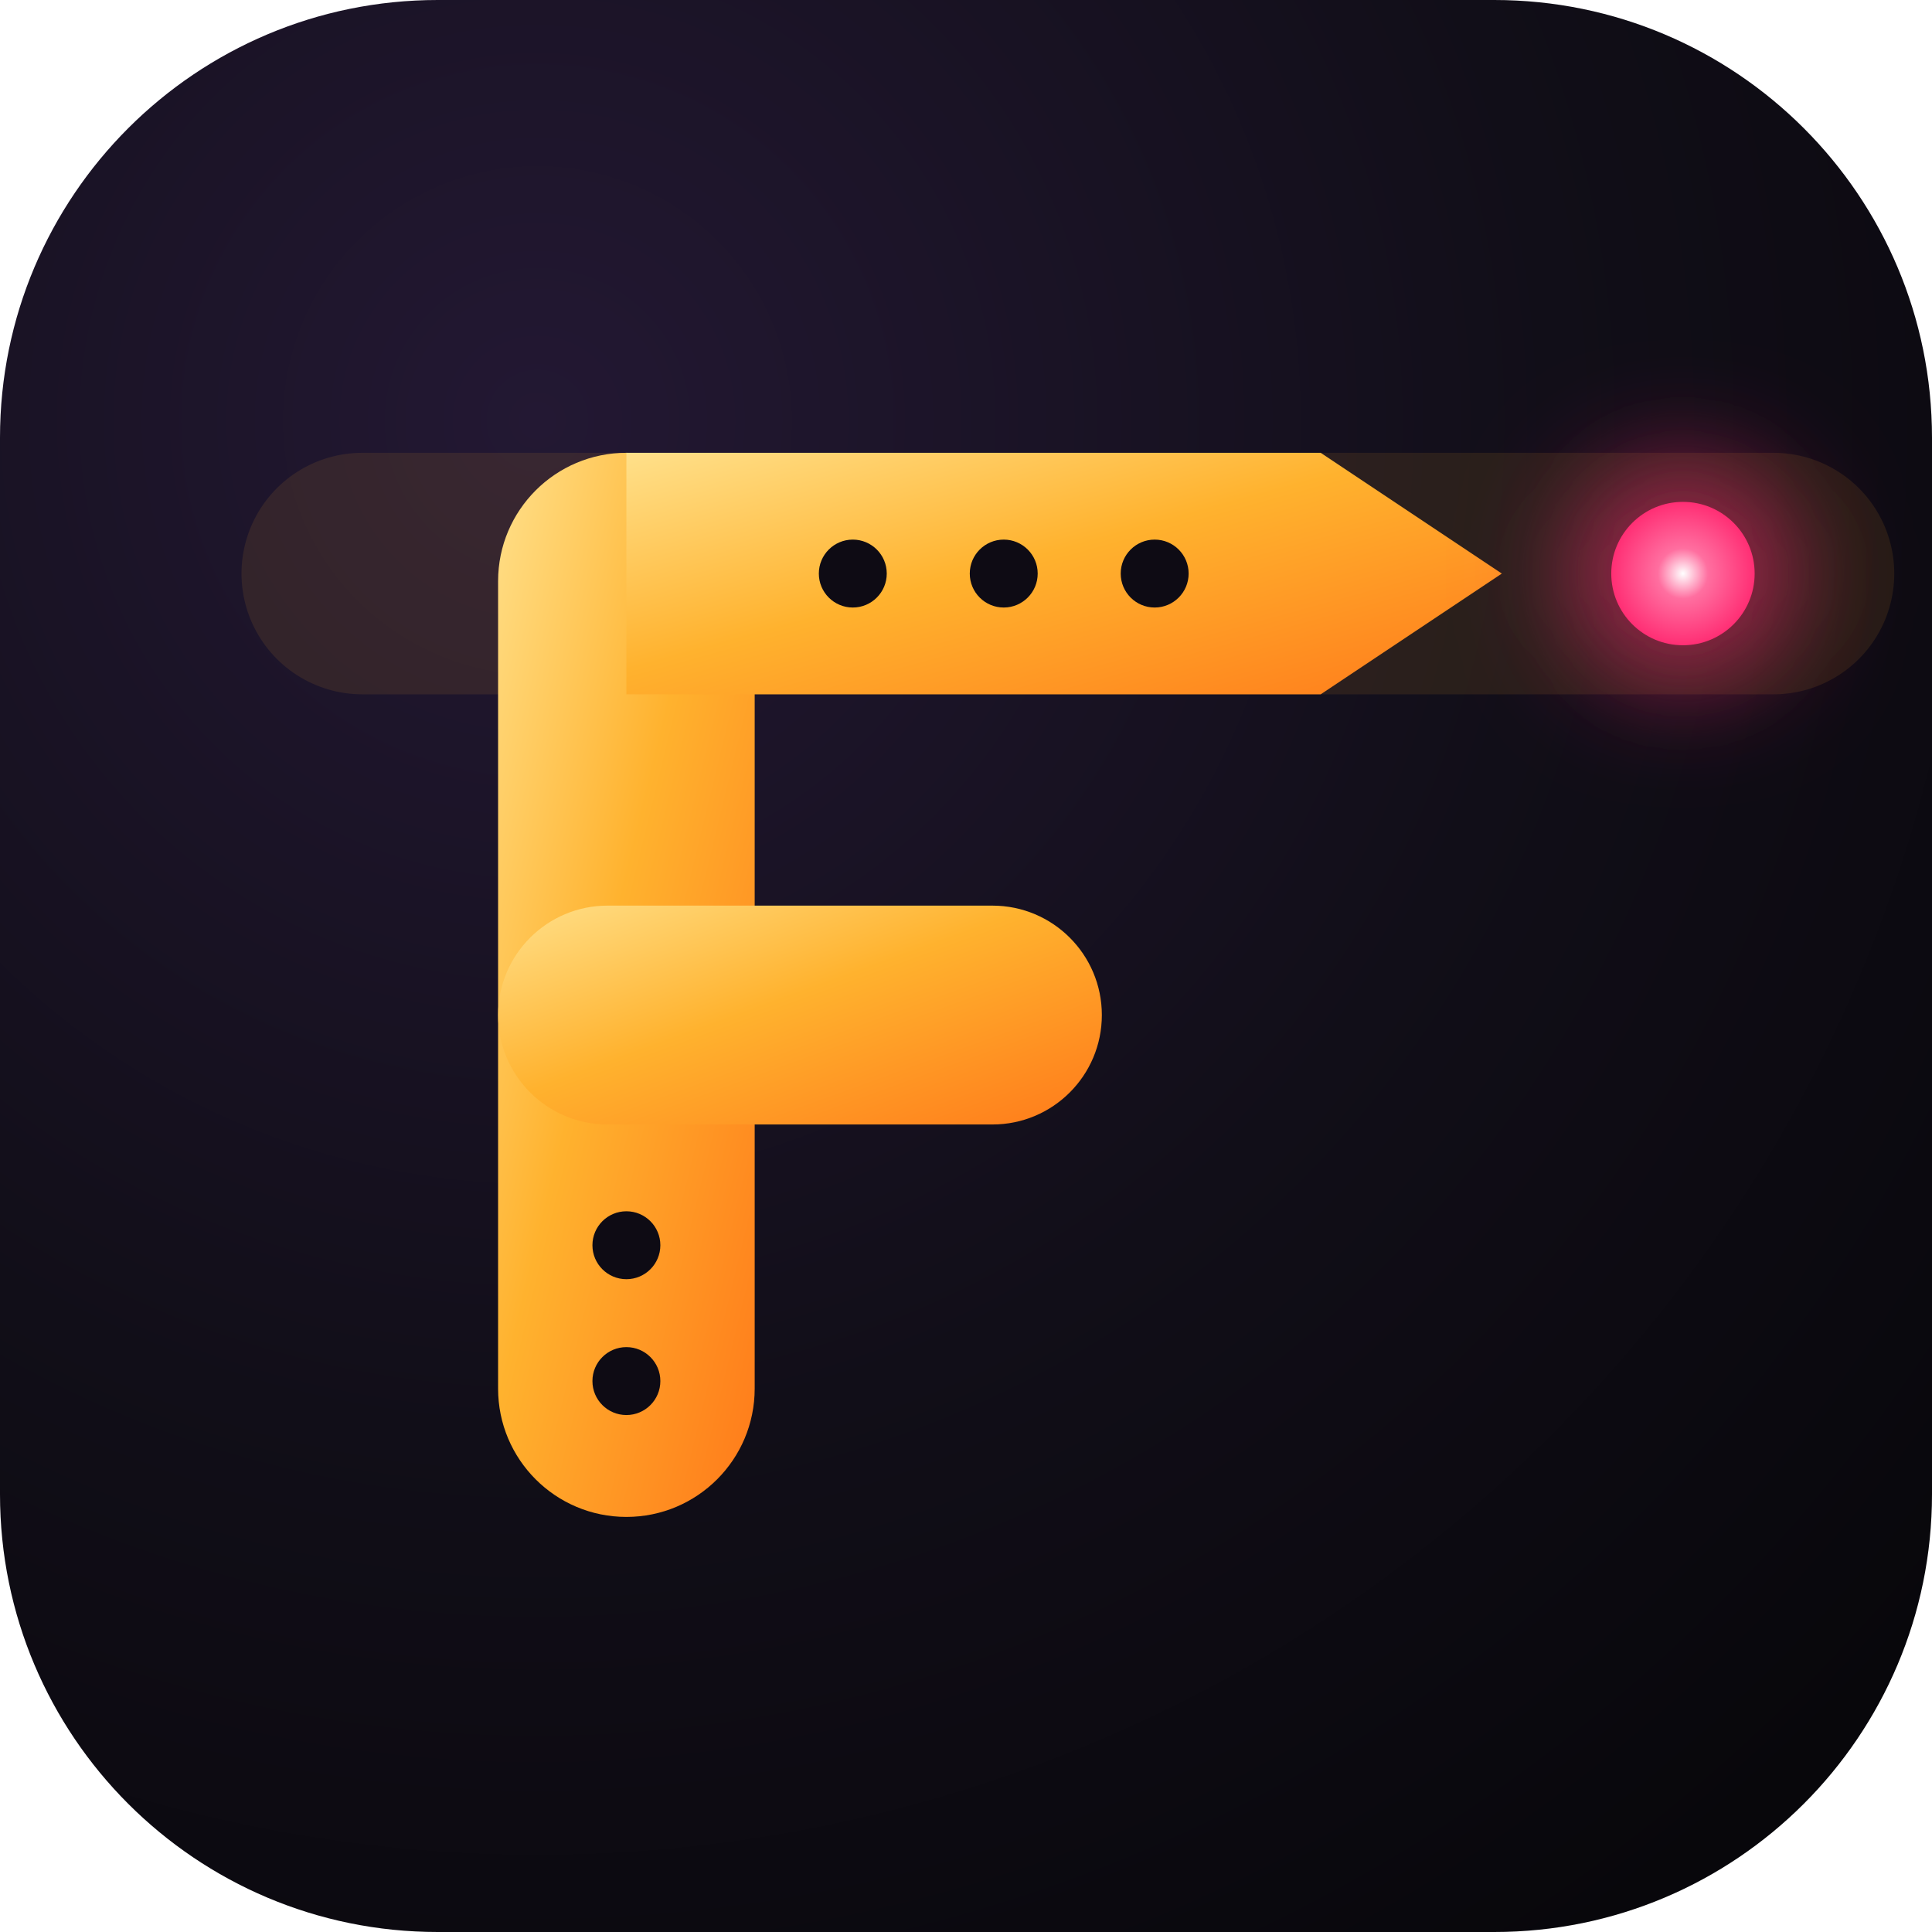
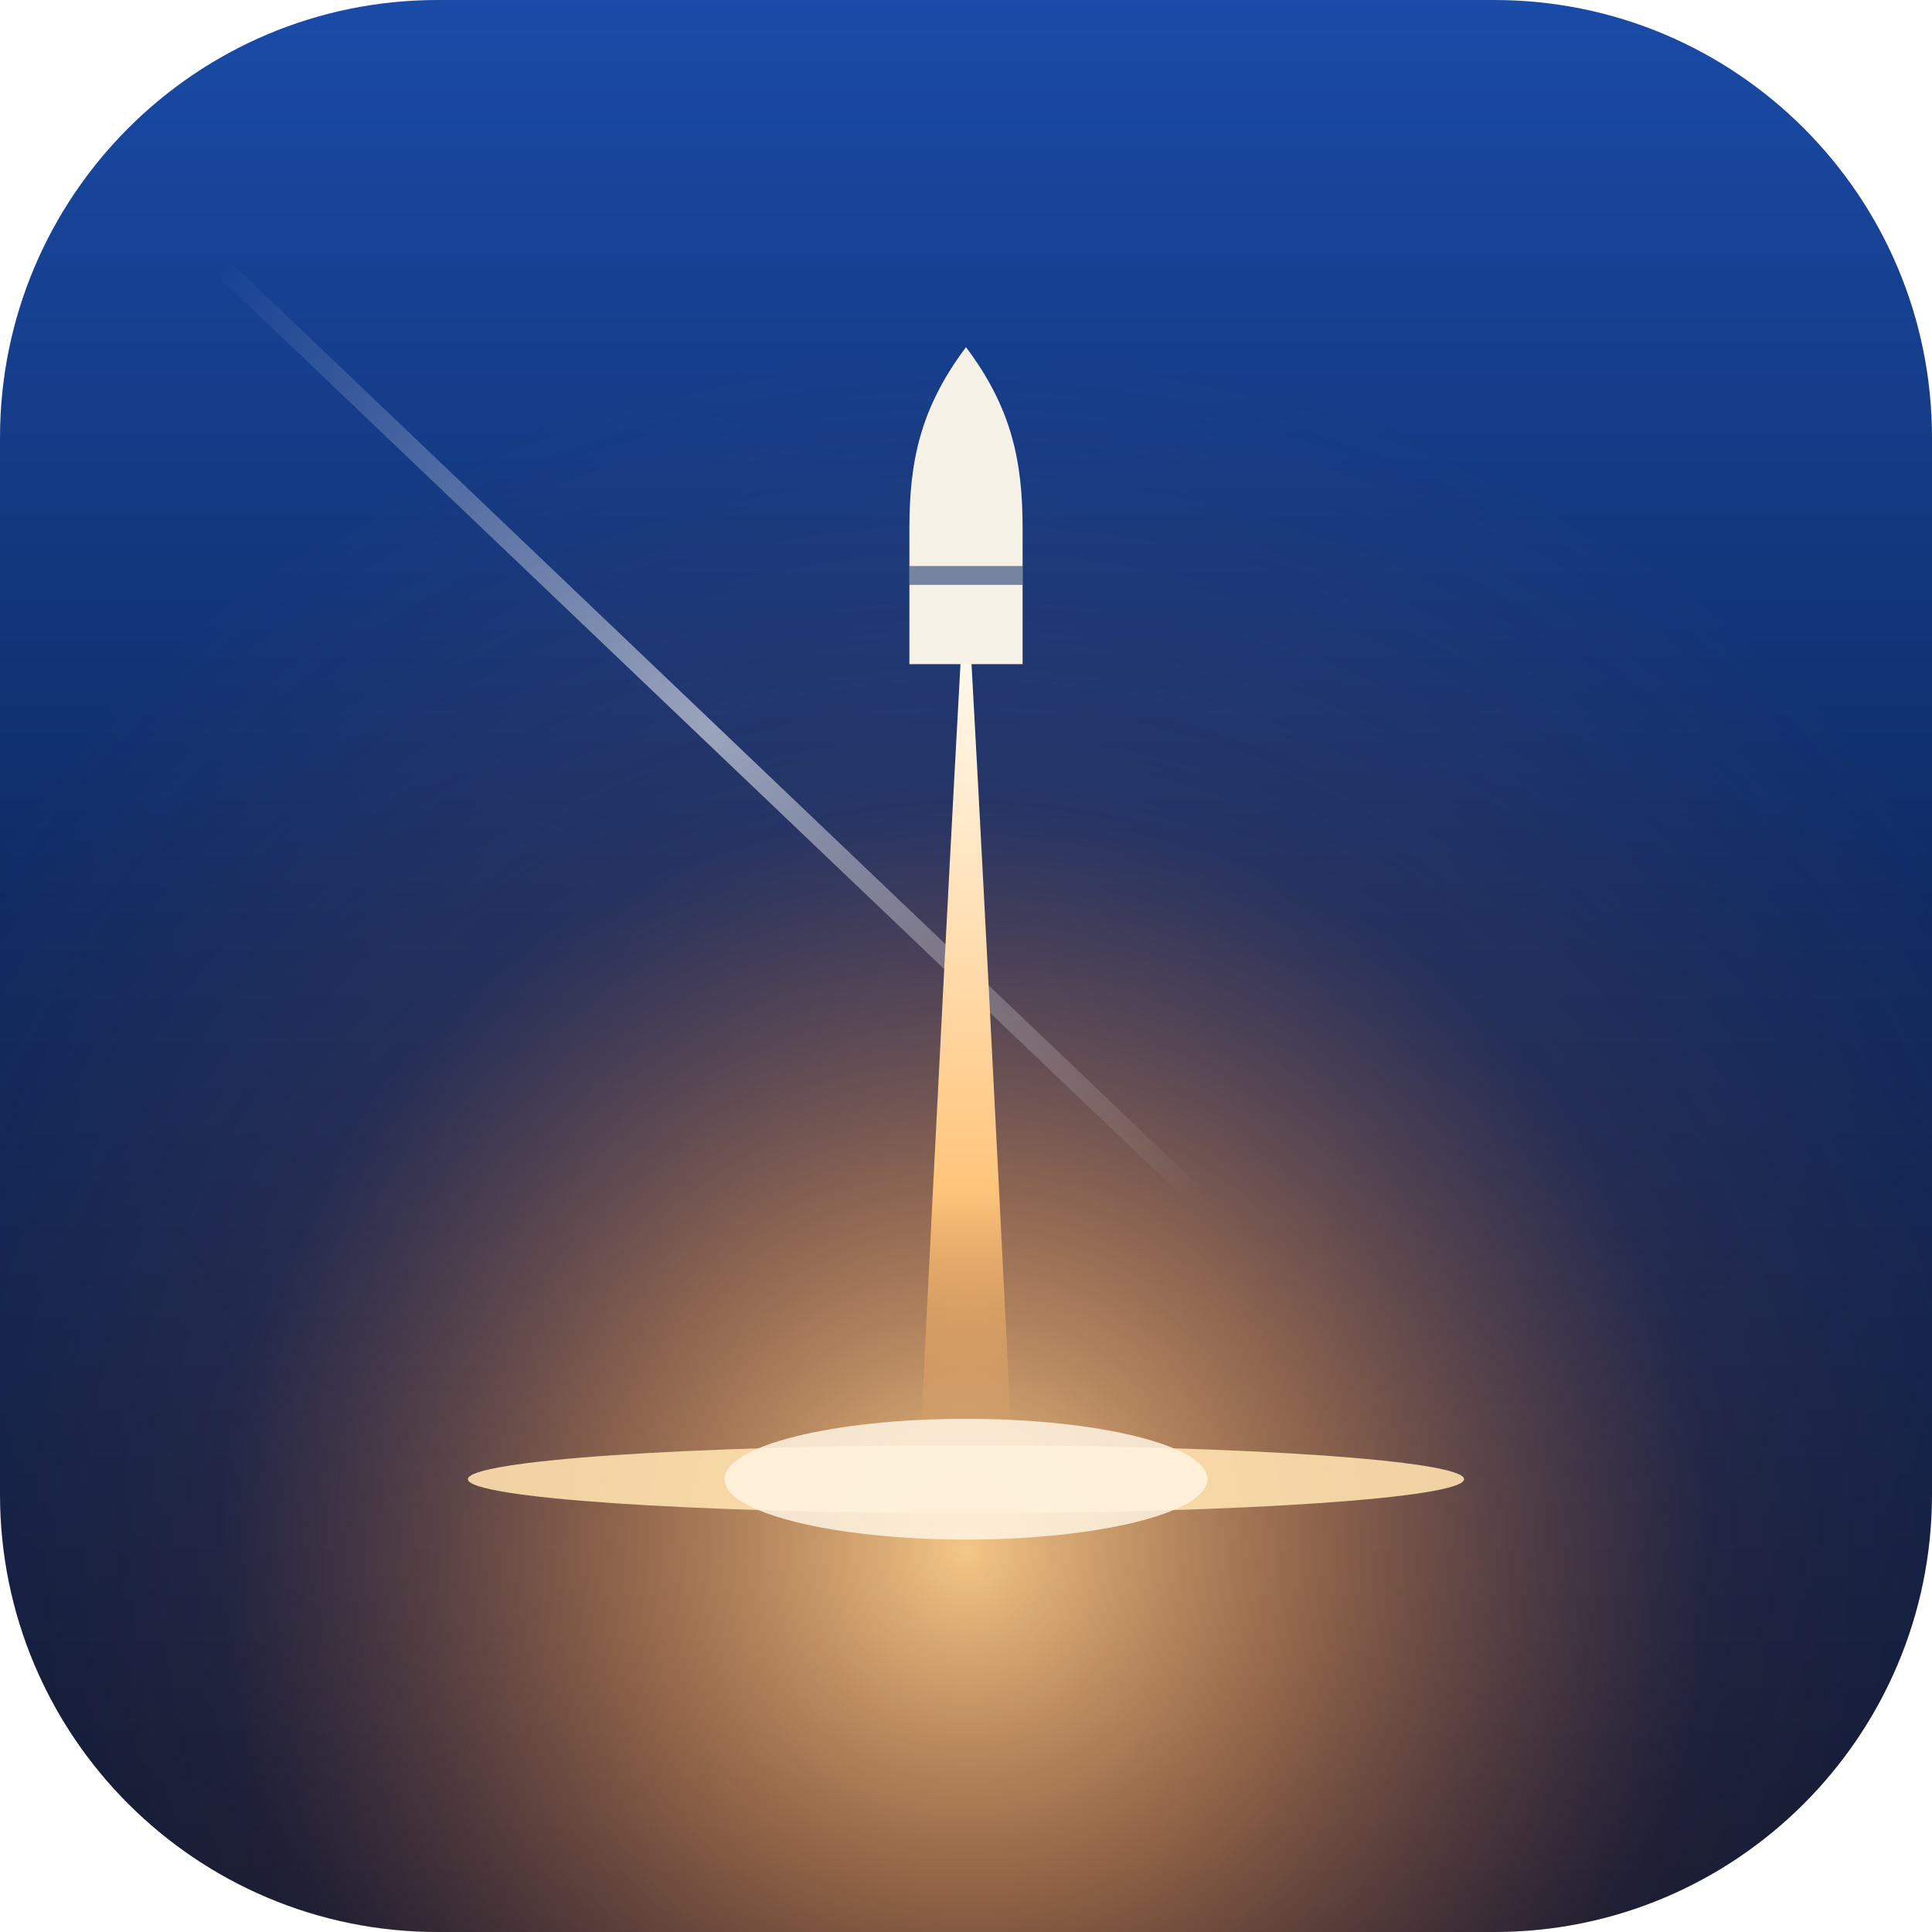
<svg xmlns="http://www.w3.org/2000/svg" viewBox="0 0 512 512">
  <defs>
-     <radialGradient id="bg" cx="28%" cy="22%" r="95%">
-       <stop offset="0" stop-color="#231833" />
-       <stop offset="0.55" stop-color="#110E18" />
-       <stop offset="1" stop-color="#08070B" />
+     <linearGradient id="bg" x1="0" y1="0" x2="0" y2="1">
+       <stop offset="0" stop-color="#1A4BA8" />
+       <stop offset="0.48" stop-color="#0E2A62" />
+       <stop offset="1" stop-color="#071431" />
+     </linearGradient>
+     <radialGradient id="glow" cx="0.5" cy="0.8" r="0.62">
+       <stop offset="0" stop-color="#FFD08A" stop-opacity="0.95" />
+       <stop offset="0.3" stop-color="#F59A4F" stop-opacity="0.55" />
+       <stop offset="0.62" stop-color="#C8643A" stop-opacity="0.12" />
+       <stop offset="1" stop-color="#C8643A" stop-opacity="0" />
    </radialGradient>
-     <linearGradient id="tape" x1="0" y1="0" x2="1" y2="1">
-       <stop offset="0" stop-color="#FFE08A" />
-       <stop offset="0.45" stop-color="#FFB22E" />
-       <stop offset="1" stop-color="#FF7A1A" />
+     <linearGradient id="plume" x1="0" y1="1" x2="0" y2="0">
+       <stop offset="0" stop-color="#FFB25C" stop-opacity="0" />
+       <stop offset="0.28" stop-color="#FFC47A" />
+       <stop offset="0.8" stop-color="#FFF2DC" />
+       <stop offset="1" stop-color="#FFFFFF" />
    </linearGradient>
-     <radialGradient id="spark" cx="50%" cy="50%" r="50%">
-       <stop offset="0" stop-color="#FFFFFF" />
-       <stop offset="0.35" stop-color="#FF6FA0" />
-       <stop offset="1" stop-color="#FF2E74" />
-     </radialGradient>
-     <filter id="glow" x="-80%" y="-80%" width="260%" height="260%">
-       <feGaussianBlur stdDeviation="14" />
-     </filter>
+     <linearGradient id="trail" x1="0" y1="0" x2="1" y2="1">
+       <stop offset="0" stop-color="#FFFFFF" stop-opacity="0" />
+       <stop offset="0.5" stop-color="#FFFFFF" stop-opacity="0.55" />
+       <stop offset="1" stop-color="#FFFFFF" stop-opacity="0" />
+     </linearGradient>
  </defs>
  <rect width="512" height="512" rx="116" fill="url(#bg)" />
-   <path d="M96 152 H 470" stroke="#FFB22E" stroke-opacity=".10" stroke-width="64" stroke-linecap="round" />
-   <g fill="url(#tape)">
-     <rect x="132" y="120" width="68" height="282" rx="34" />
-     <path d="M166 120 H 350 L 398 152 L 350 184 H 166 Z" />
-     <rect x="132" y="240" width="160" height="58" rx="29" />
-   </g>
-   <g fill="#0E0B14">
-     <circle cx="226" cy="152" r="9" />
-     <circle cx="266" cy="152" r="9" />
-     <circle cx="306" cy="152" r="9" />
-     <circle cx="166" cy="330" r="9" />
-     <circle cx="166" cy="366" r="9" />
-   </g>
-   <circle cx="446" cy="152" r="30" fill="#FF2E74" opacity=".55" filter="url(#glow)" />
-   <circle cx="446" cy="152" r="19" fill="url(#spark)" />
+   <rect width="512" height="512" rx="116" fill="url(#glow)" />
+   <path d="M58 70 L318 318" stroke="url(#trail)" stroke-width="5" stroke-linecap="round" />
+   <path d="M244 380 C 248 300, 252 220, 256 150 C 260 220, 264 300, 268 380 Z" fill="url(#plume)" />
+   <path d="M256 92 C 268 108, 271 122, 271 140 L 271 176 L 241 176 L 241 140 C 241 122, 244 108, 256 92 Z" fill="#F7F2E8" />
+   <rect x="241" y="150" width="30" height="5" fill="#0E2A62" opacity="0.55" />
+   <ellipse cx="256" cy="392" rx="132" ry="9" fill="#FFE1AE" opacity="0.9" />
+   <ellipse cx="256" cy="392" rx="64" ry="16" fill="#FFF4E2" opacity="0.85" />
</svg>
